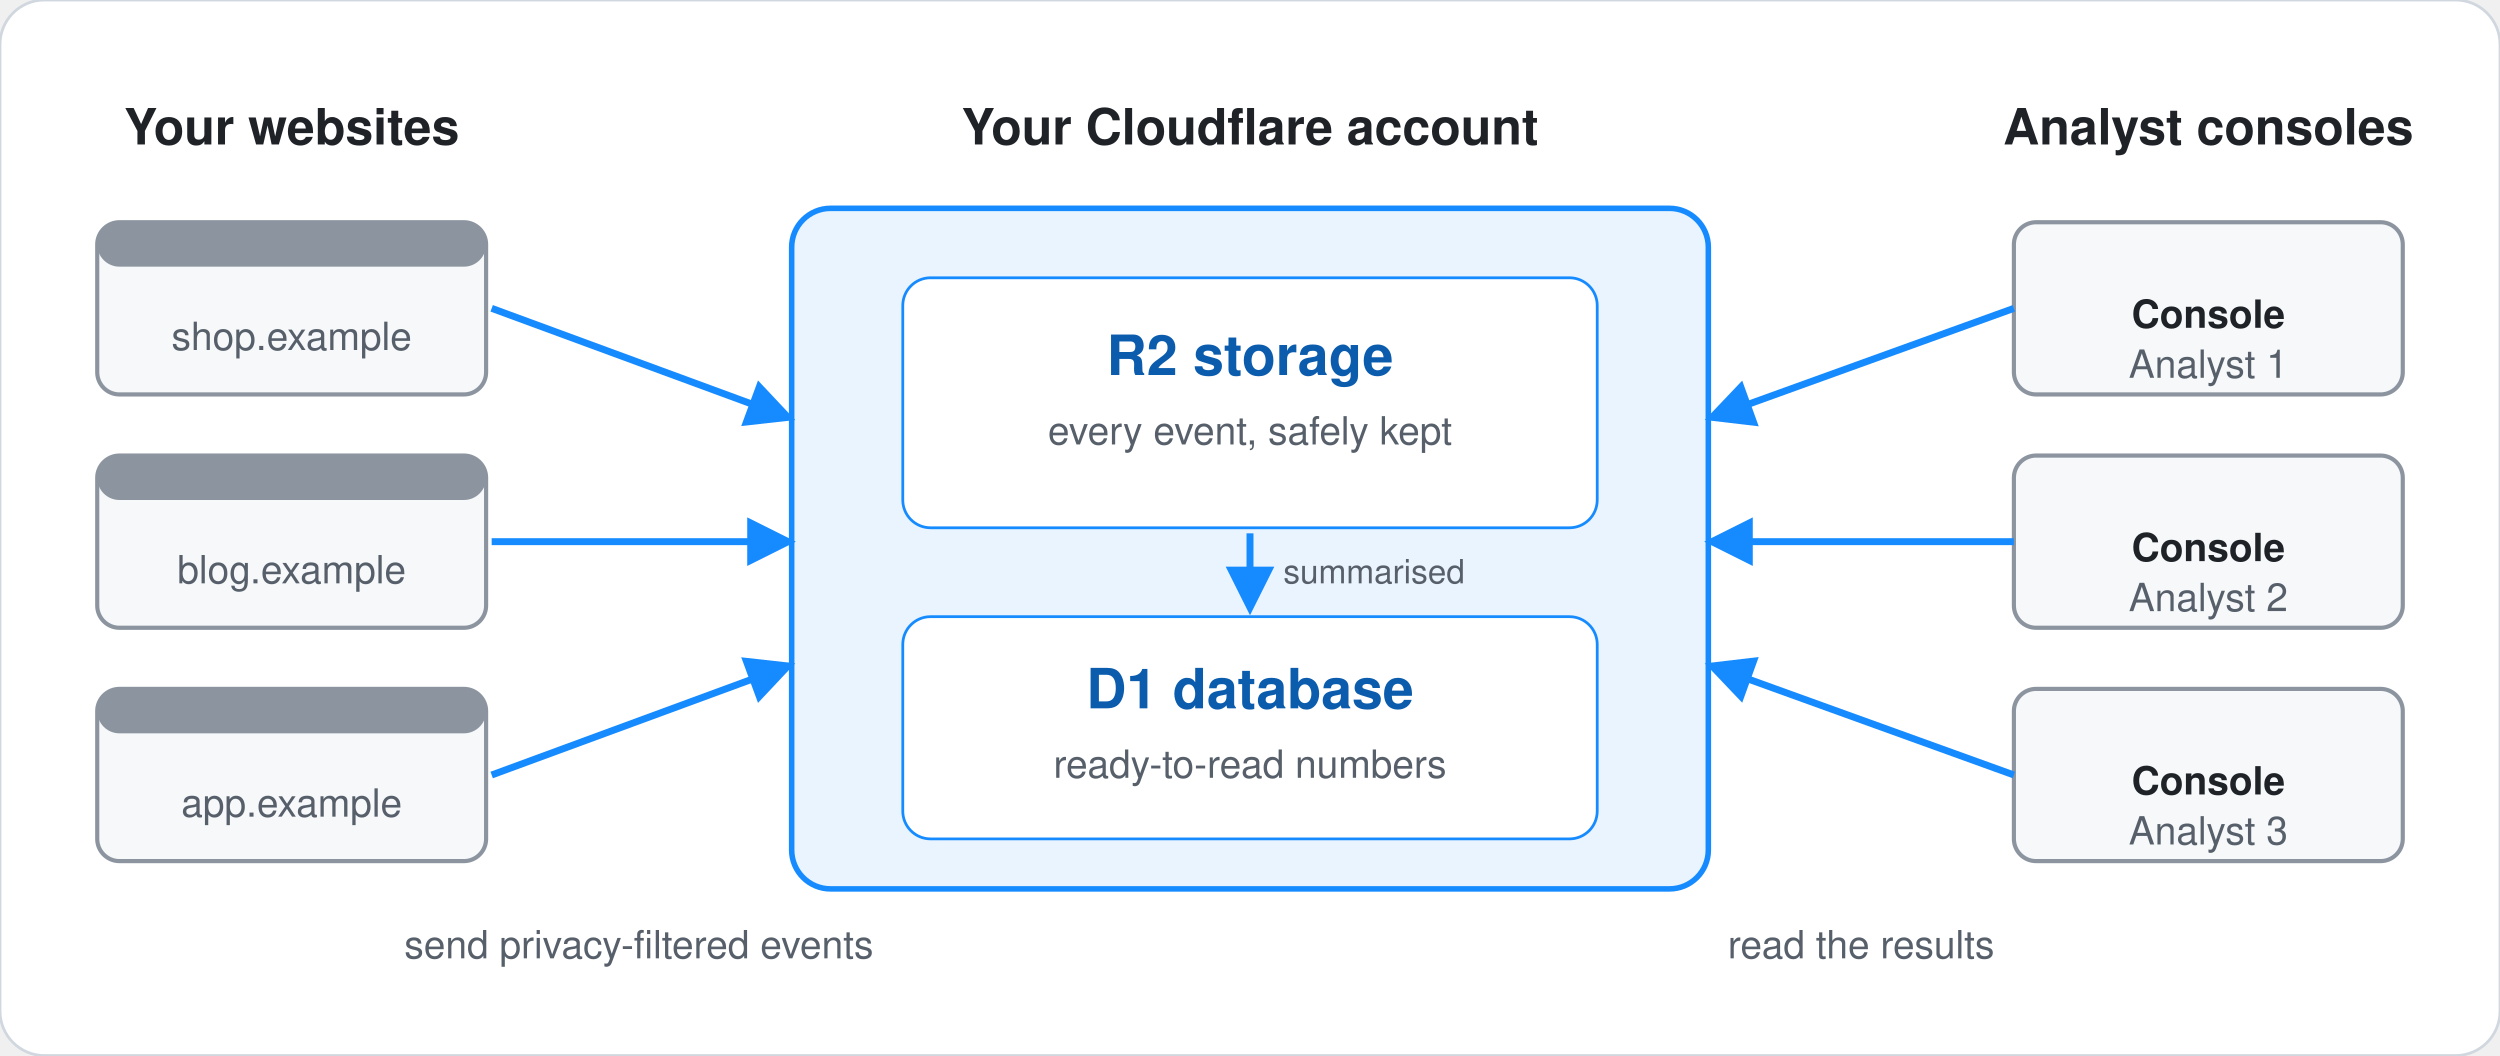
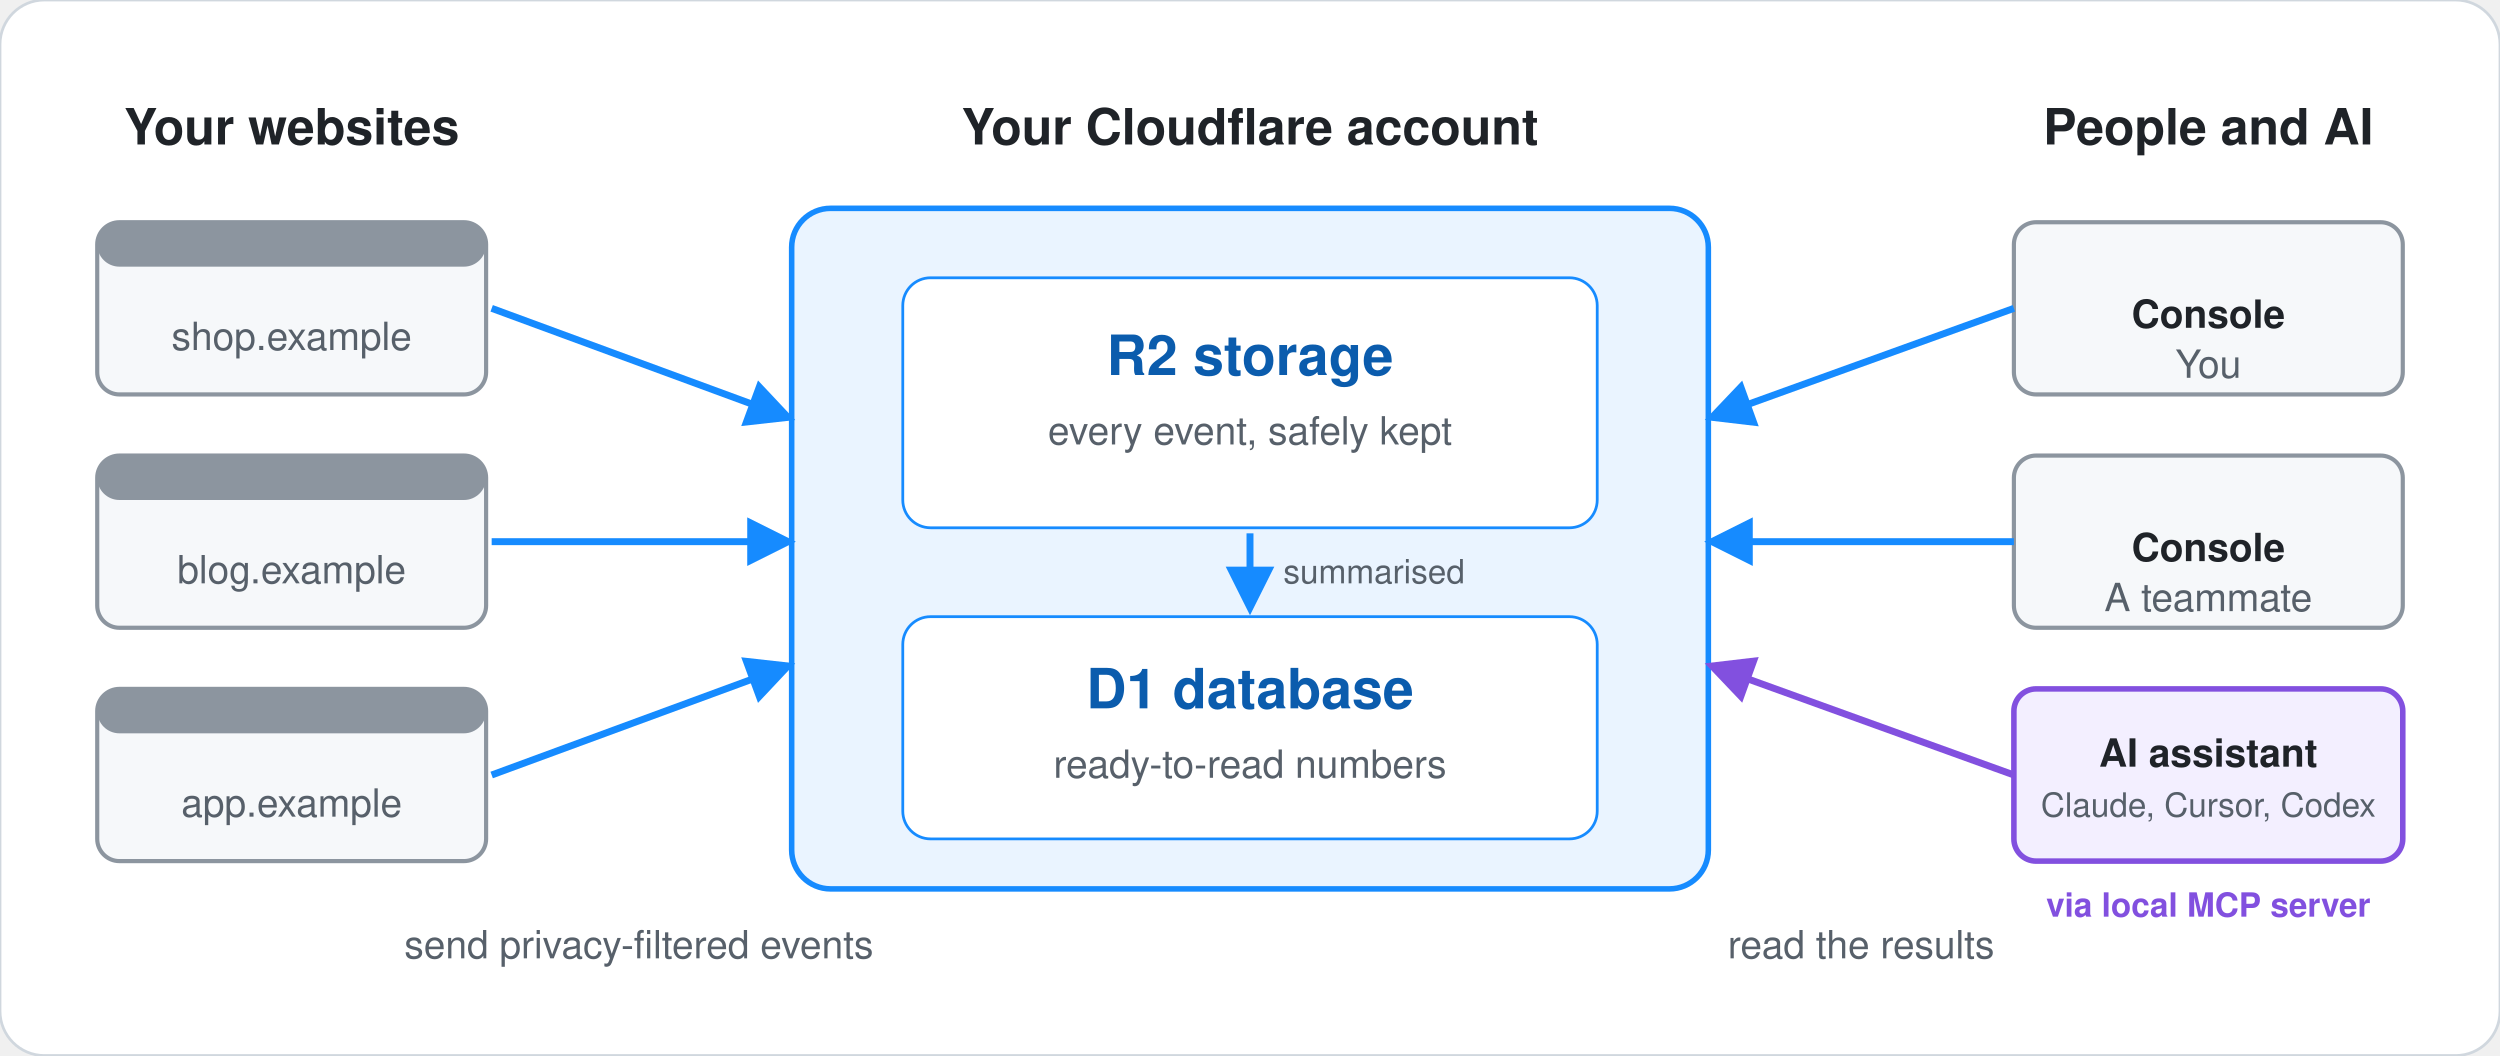
<svg xmlns="http://www.w3.org/2000/svg" viewBox="0 0 900 380" font-family="-apple-system,Segoe UI,Helvetica,Arial,sans-serif" role="img" aria-labelledby="t d">
  <defs>
    <marker id="a" viewBox="0 0 10 10" refX="8" refY="5" markerWidth="7" markerHeight="7" orient="auto">
      <path d="M0 0L10 5L0 10z" fill="#168bff" />
    </marker>
+     <marker id="m" viewBox="0 0 10 10" refX="8" refY="5" markerWidth="7" markerHeight="7" orient="auto">
+       <path d="M0 0L10 5L0 10z" fill="#8250df" />
+     </marker>
  </defs>
  <rect width="900" height="380" rx="16" fill="#ffffff" stroke="#d0d7de" />
  <text x="105" y="52" text-anchor="middle" font-size="18" font-weight="700" fill="#1f2328">Your websites</text>
  <text x="450" y="52" text-anchor="middle" font-size="18" font-weight="700" fill="#1f2328">Your Cloudflare account</text>
-   <text x="795" y="52" text-anchor="middle" font-size="18" font-weight="700" fill="#1f2328">Analyst consoles</text>
+   <text x="795" y="52" text-anchor="middle" font-size="18" font-weight="700" fill="#1f2328">People and AI</text>
  <g fill="#f6f8fa" stroke="#8c959f" stroke-width="1.5">
    <rect x="35" y="80" width="140" height="62" rx="8" />
    <rect x="35" y="164" width="140" height="62" rx="8" />
    <rect x="35" y="248" width="140" height="62" rx="8" />
  </g>
  <g fill="#8c959f">
    <rect x="35" y="80" width="140" height="16" rx="8" />
    <rect x="35" y="164" width="140" height="16" rx="8" />
    <rect x="35" y="248" width="140" height="16" rx="8" />
  </g>
  <g font-size="14" fill="#57606a" text-anchor="middle">
    <text x="105" y="126">shop.example</text>
    <text x="105" y="210">blog.example</text>
    <text x="105" y="294">app.example</text>
  </g>
  <rect x="285" y="75" width="330" height="245" rx="14" fill="#eaf4ff" stroke="#168bff" stroke-width="2" />
  <rect x="325" y="100" width="250" height="90" rx="10" fill="#fff" stroke="#168bff" />
  <text x="450" y="135" text-anchor="middle" font-size="20" font-weight="700" fill="#0b5cad">R2 storage</text>
  <text x="450" y="160" text-anchor="middle" font-size="14" fill="#57606a">every event, safely kept</text>
  <path d="M450 192v26" stroke="#168bff" stroke-width="2.5" marker-end="url(#a)" fill="none" />
  <text x="462" y="210" font-size="12" fill="#57606a">summarised</text>
  <rect x="325" y="222" width="250" height="80" rx="10" fill="#fff" stroke="#168bff" />
  <text x="450" y="255" text-anchor="middle" font-size="20" font-weight="700" fill="#0b5cad">D1 database</text>
  <text x="450" y="280" text-anchor="middle" font-size="14" fill="#57606a">ready-to-read numbers</text>
  <g fill="#f6f8fa" stroke="#8c959f" stroke-width="1.5">
    <rect x="725" y="80" width="140" height="62" rx="8" />
    <rect x="725" y="164" width="140" height="62" rx="8" />
-     <rect x="725" y="248" width="140" height="62" rx="8" />
  </g>
+   <rect x="725" y="248" width="140" height="62" rx="8" fill="#f3efff" stroke="#8250df" stroke-width="2" />
  <g font-size="14" fill="#57606a" text-anchor="middle">
    <text x="795" y="118" font-weight="700" fill="#1f2328">Console</text>
-     <text x="795" y="136">Analyst 1</text>
+     <text x="795" y="136">You</text>
    <text x="795" y="202" font-weight="700" fill="#1f2328">Console</text>
-     <text x="795" y="220">Analyst 2</text>
-     <text x="795" y="286" font-weight="700" fill="#1f2328">Console</text>
-     <text x="795" y="304">Analyst 3</text>
+     <text x="795" y="220">A teammate</text>
+     <text x="795" y="276" font-weight="700" fill="#1f2328">AI assistant</text>
+     <text x="795" y="294" font-size="12">Claude, Cursor, Codex</text>
  </g>
+   <text x="795" y="330" text-anchor="middle" font-size="12" font-weight="700" fill="#8250df">via local MCP server</text>
  <g stroke="#168bff" stroke-width="2.5" fill="none" marker-end="url(#a)">
    <path d="M177 111L283 150" />
    <path d="M177 195H283" />
    <path d="M177 279L283 240" />
    <path d="M725 111L617 150" />
    <path d="M725 195H617" />
-     <path d="M725 279L617 240" />
  </g>
+   <path d="M725 279L617 240" stroke="#8250df" stroke-width="2.5" fill="none" marker-end="url(#m)" />
  <text x="230" y="345" text-anchor="middle" font-size="14" fill="#57606a">send privacy-filtered events</text>
  <text x="670" y="345" text-anchor="middle" font-size="14" fill="#57606a">read the results</text>
</svg>
